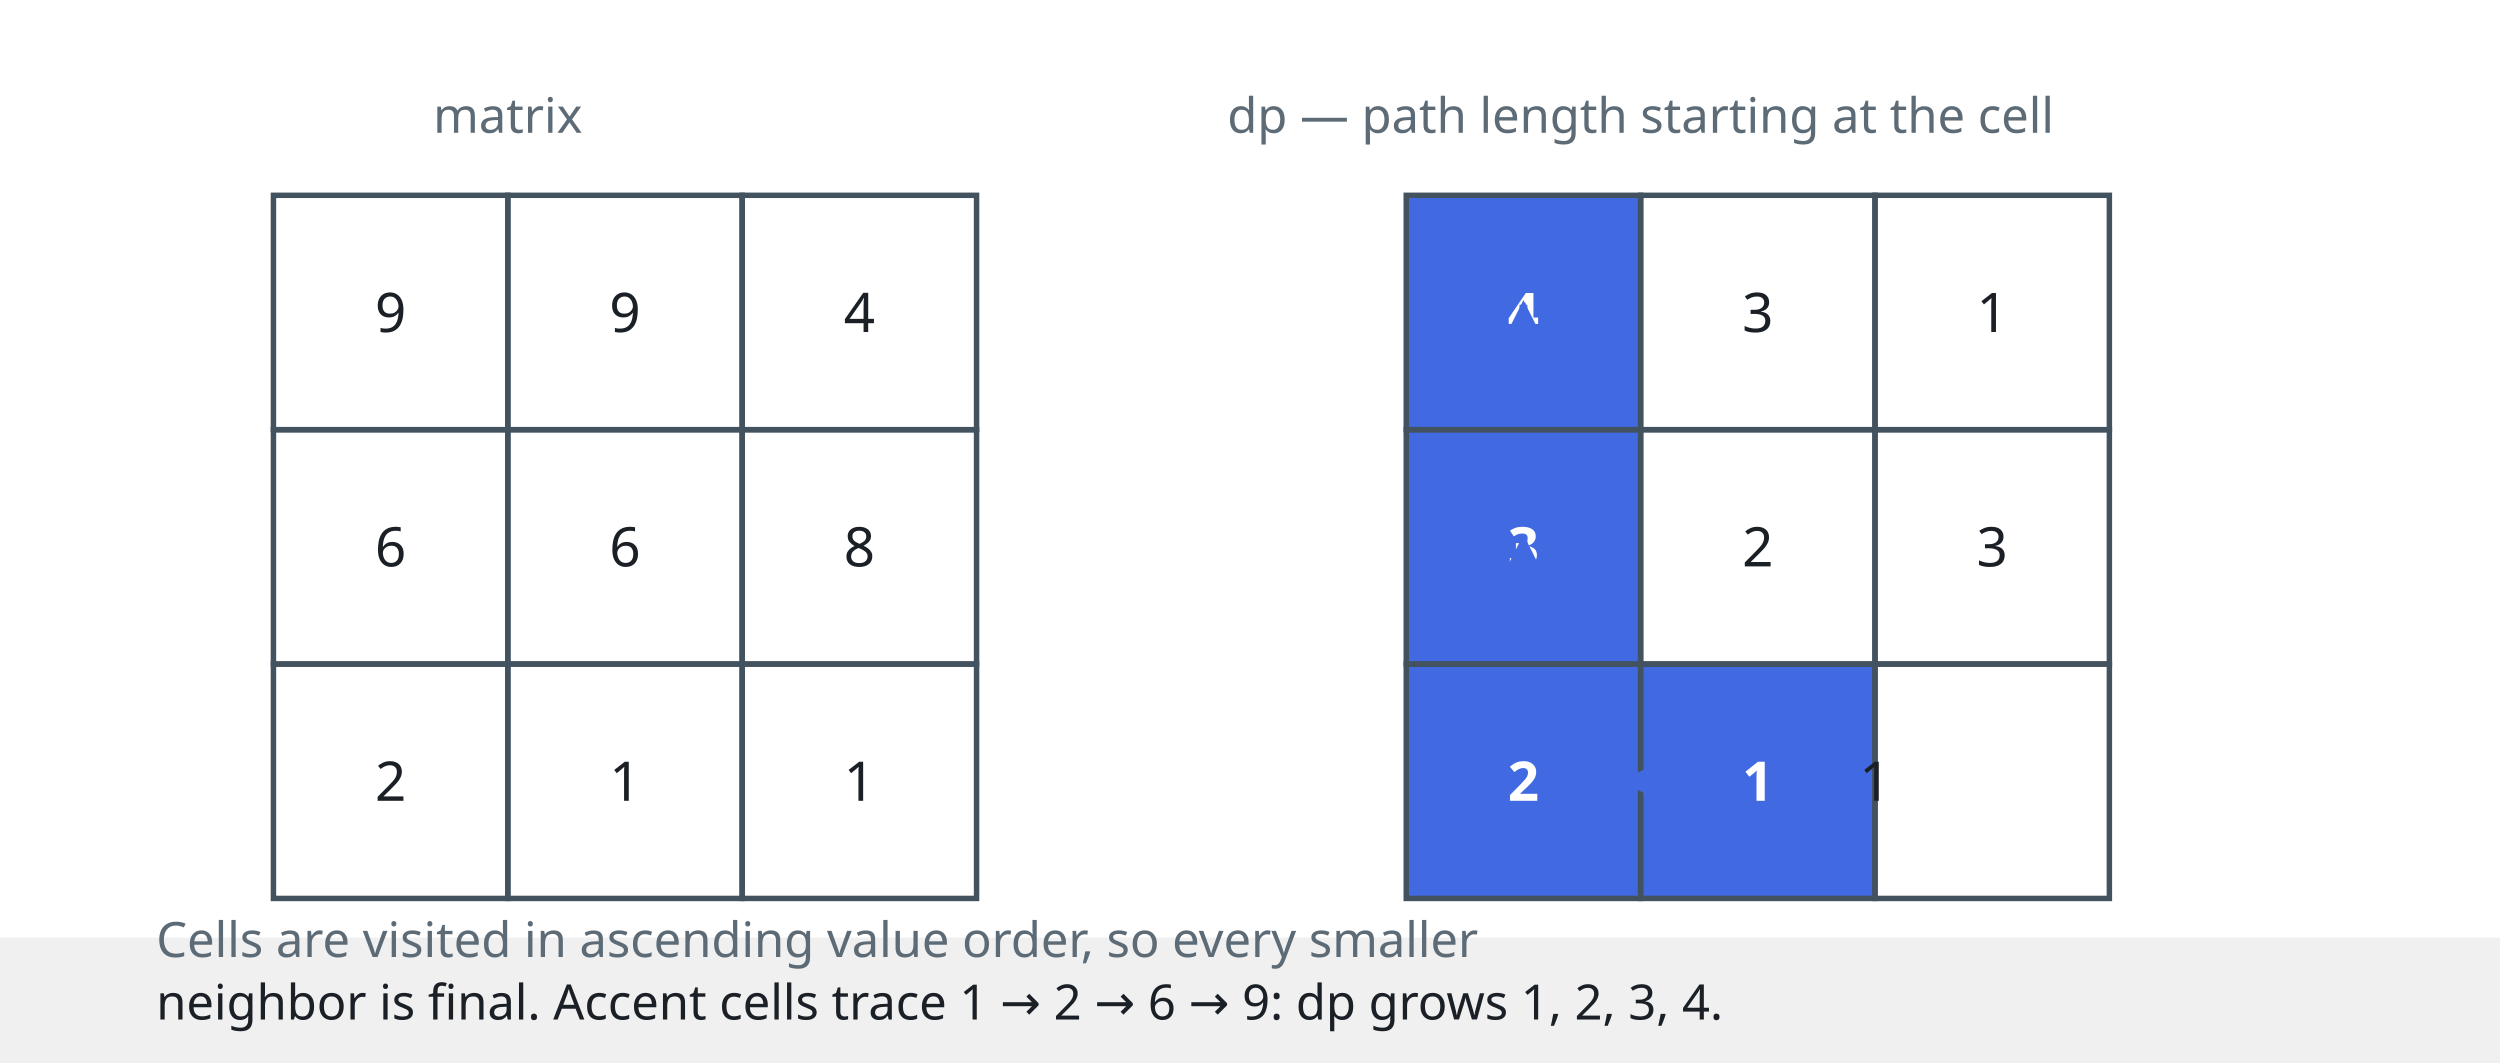
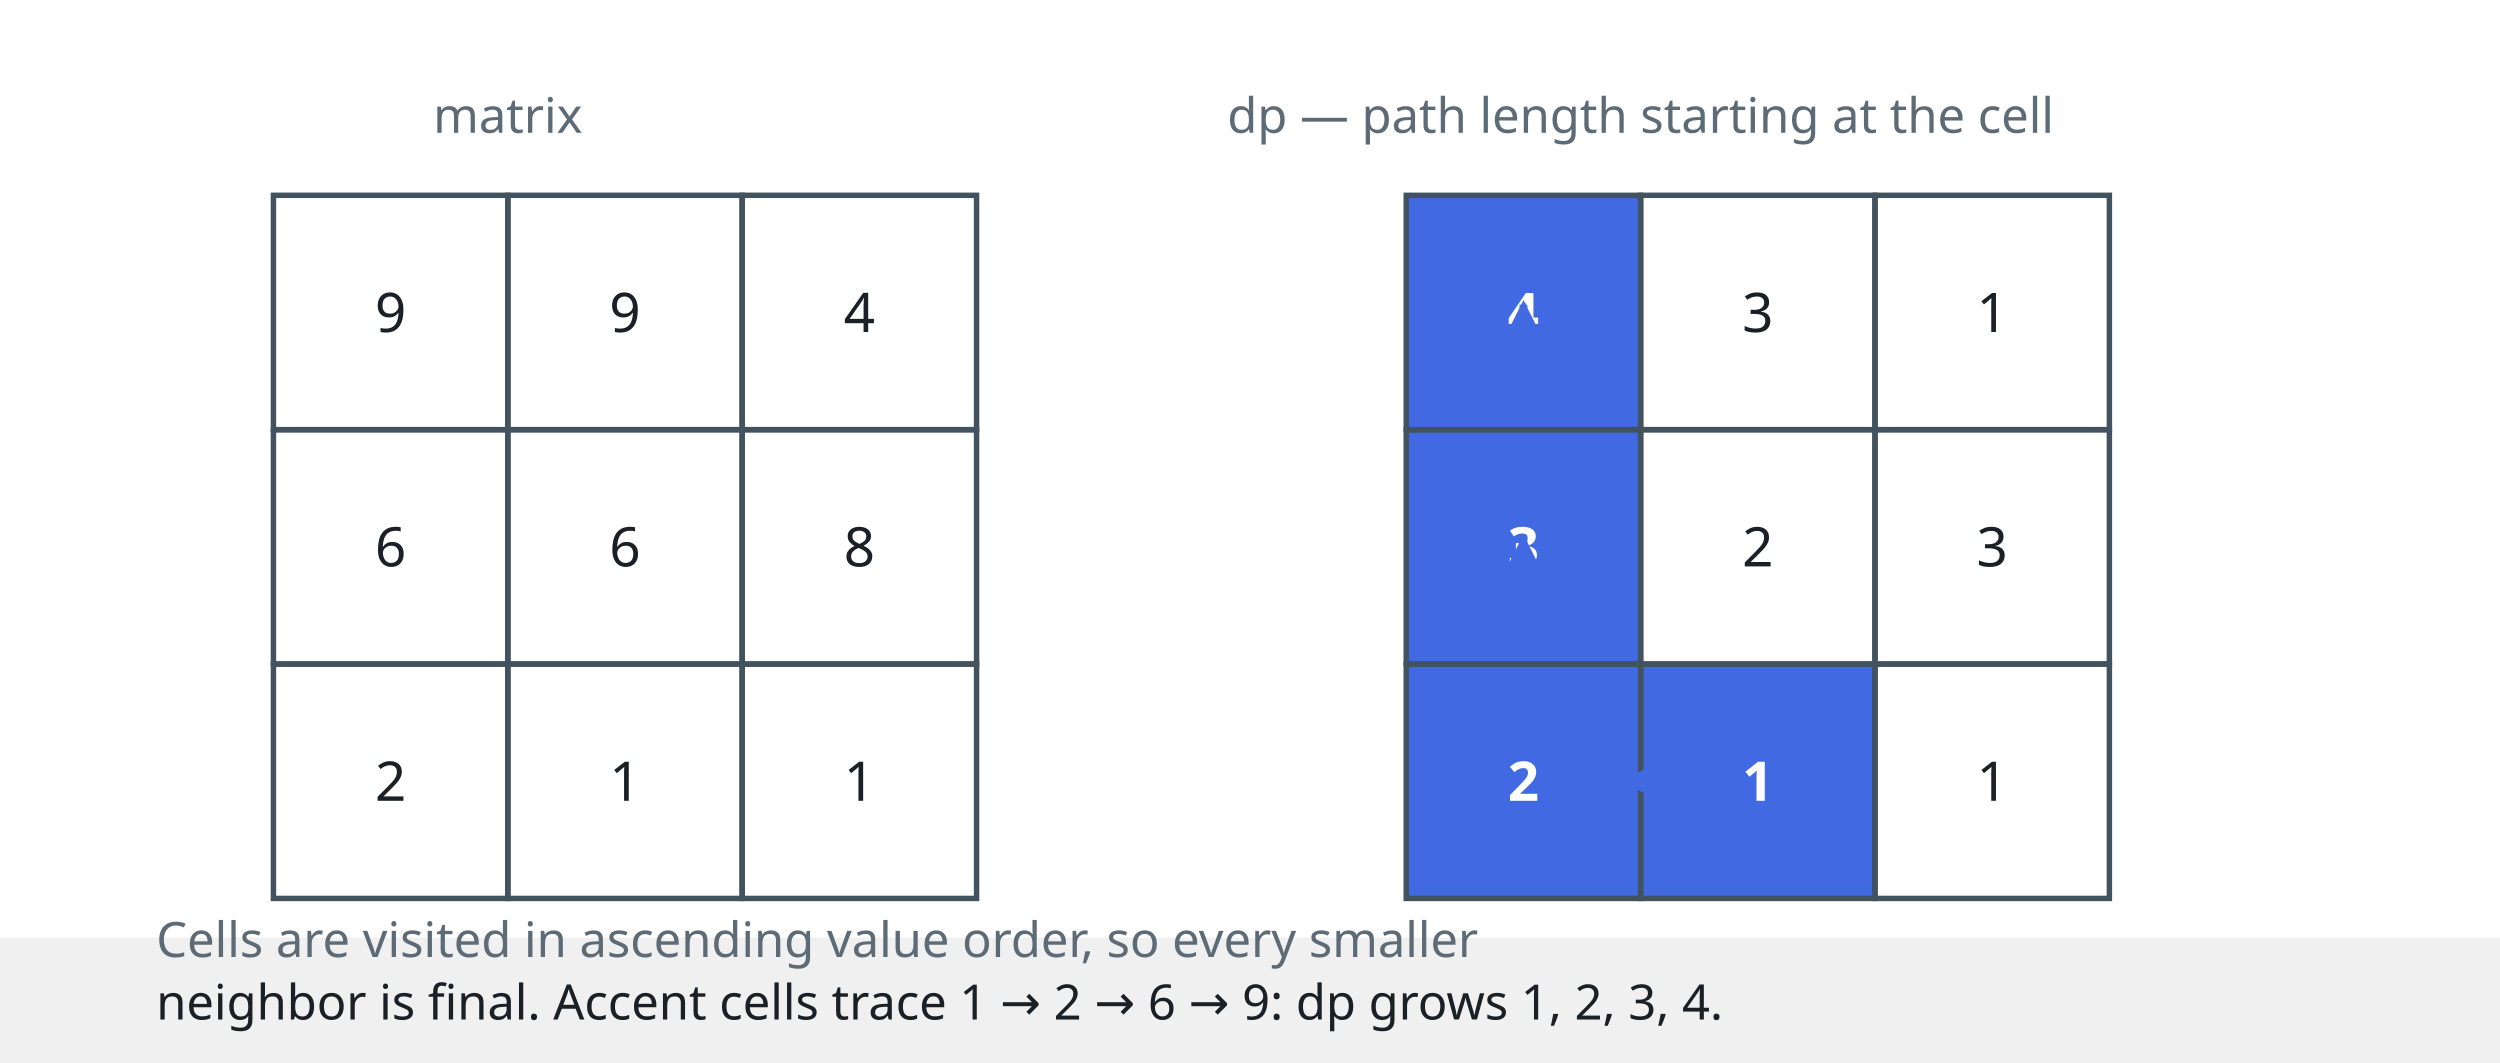
<svg xmlns="http://www.w3.org/2000/svg" viewBox="0 0 640 272" font-family="IBM Plex Sans, system-ui, sans-serif" font-size="14">
  <rect width="640" height="240" fill="#ffffff" />
  <defs>
    <marker id="arrow" viewBox="0 0 10 10" refX="9" refY="5" markerWidth="6" markerHeight="6" orient="auto-start-reverse">
      <path d="M 0 0 L 10 5 L 0 10 z" fill="#4169E1" />
    </marker>
  </defs>
  <text x="130" y="34" text-anchor="middle" fill="#5c6b76" font-size="12.5">matrix</text>
  <text x="420" y="34" text-anchor="middle" fill="#5c6b76" font-size="12.5">dp — path length starting at the cell</text>
  <g stroke="#42525e" stroke-width="1.4" fill="none">
    <rect x="70" y="50" width="60" height="60" />
    <rect x="130" y="50" width="60" height="60" />
    <rect x="190" y="50" width="60" height="60" />
    <rect x="70" y="110" width="60" height="60" />
    <rect x="130" y="110" width="60" height="60" />
    <rect x="190" y="110" width="60" height="60" />
    <rect x="70" y="170" width="60" height="60" />
    <rect x="130" y="170" width="60" height="60" />
    <rect x="190" y="170" width="60" height="60" />
  </g>
  <g text-anchor="middle" fill="#1a2026">
    <text x="100" y="85">9</text>
    <text x="160" y="85">9</text>
    <text x="220" y="85">4</text>
    <text x="100" y="145">6</text>
    <text x="160" y="145">6</text>
    <text x="220" y="145">8</text>
    <text x="100" y="205">2</text>
    <text x="160" y="205">1</text>
    <text x="220" y="205">1</text>
  </g>
  <g fill="#4169E1">
    <rect x="360" y="50" width="60" height="60" />
    <rect x="360" y="110" width="60" height="60" />
    <rect x="360" y="170" width="60" height="60" />
    <rect x="420" y="170" width="60" height="60" />
  </g>
  <g stroke="#42525e" stroke-width="1.4" fill="none">
    <rect x="360" y="50" width="60" height="60" />
    <rect x="420" y="50" width="60" height="60" />
    <rect x="480" y="50" width="60" height="60" />
    <rect x="360" y="110" width="60" height="60" />
    <rect x="420" y="110" width="60" height="60" />
    <rect x="480" y="110" width="60" height="60" />
    <rect x="360" y="170" width="60" height="60" />
    <rect x="420" y="170" width="60" height="60" />
    <rect x="480" y="170" width="60" height="60" />
  </g>
  <g text-anchor="middle" fill="#1a2026">
    <text x="450" y="85">3</text>
    <text x="510" y="85">1</text>
    <text x="450" y="145">2</text>
    <text x="510" y="145">3</text>
-     <text x="480" y="205">1</text>
+     <text x="510" y="205">1</text>
  </g>
  <g text-anchor="middle" fill="#ffffff" font-weight="600">
    <text x="390" y="85">4</text>
    <text x="390" y="145">3</text>
    <text x="390" y="205">2</text>
    <text x="450" y="205">1</text>
  </g>
  <g stroke="#4169E1" stroke-width="2" fill="none">
    <line x1="448" y1="200" x2="416" y2="200" marker-end="url(#arrow)" />
    <line x1="390" y1="168" x2="390" y2="138" marker-end="url(#arrow)" />
    <line x1="390" y1="108" x2="390" y2="78" marker-end="url(#arrow)" />
  </g>
  <g fill="#5c6b76" font-size="12.5">
    <text x="40" y="245">Cells are visited in ascending value order, so every smaller</text>
    <text x="40" y="261" fill="#1a2026">neighbor is final. Accent cells trace 1 → 2 → 6 → 9: dp grows 1, 2, 3, 4.</text>
  </g>
</svg>
